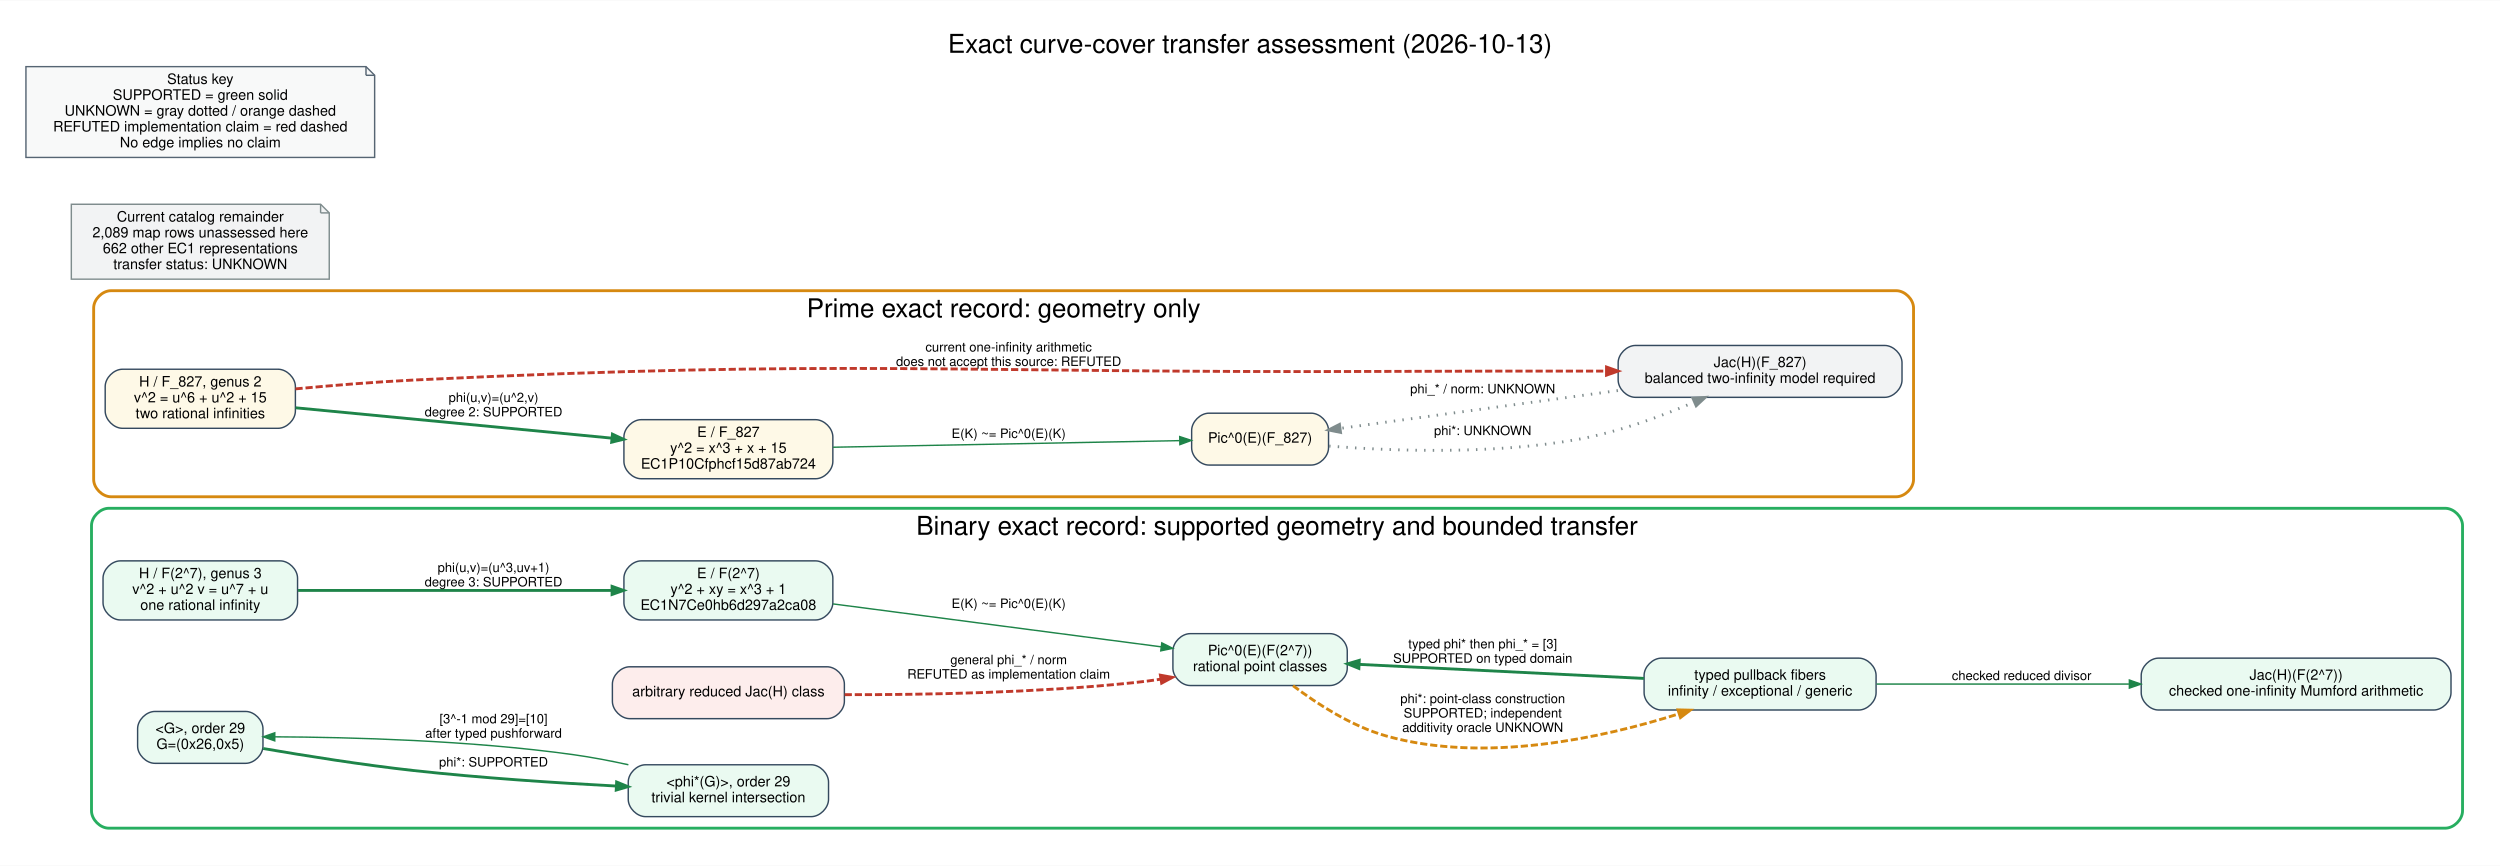
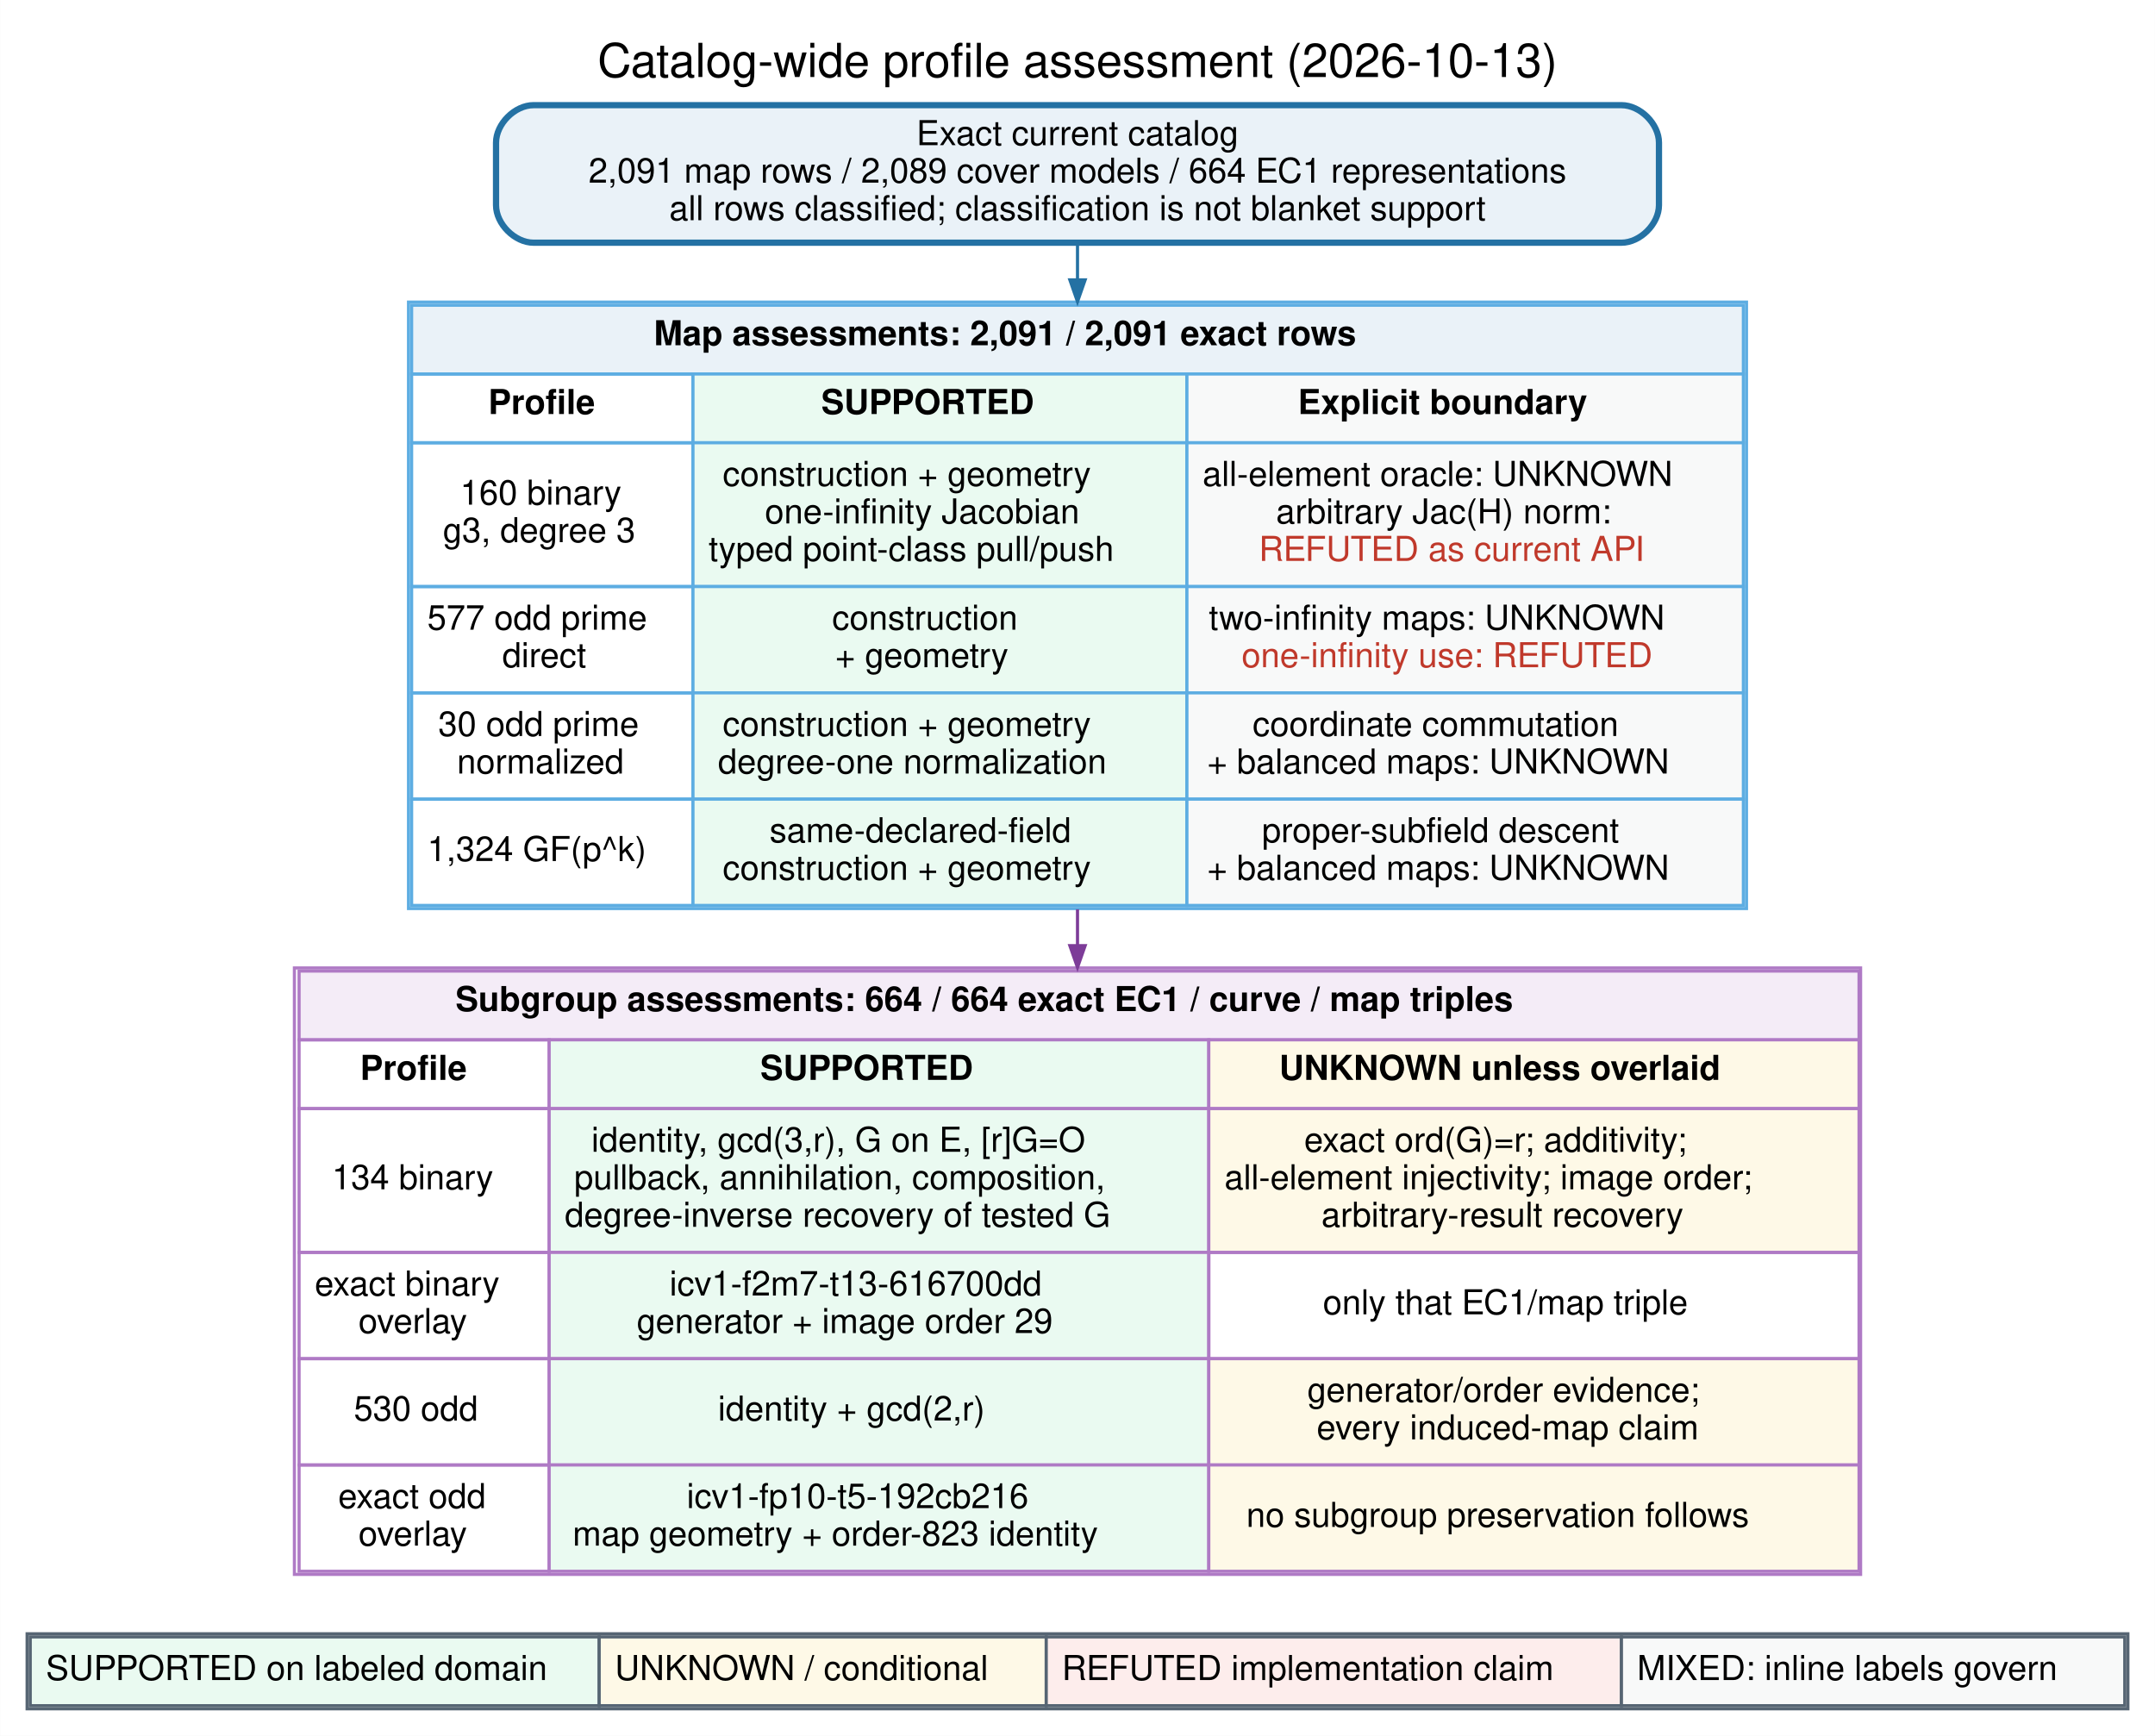
- <svg xmlns="http://www.w3.org/2000/svg" width="1735pt" height="601pt" viewBox="0.00 0.00 1735.00 600.50">
-   <g id="graph0" class="graph" transform="scale(1 1) rotate(0) translate(18 582.5)">
-     <polygon fill="white" stroke="transparent" points="-18,18 -18,-582.5 1717,-582.5 1717,18 -18,18" />
-     <text text-anchor="middle" x="849.5" y="-546.1" font-family="Helvetica,sans-Serif" font-size="18.00">Exact curve-cover transfer assessment (2026-10-13)</text>
-     <g id="clust1" class="cluster">
-       <path fill="white" stroke="#27ae60" stroke-width="2" d="M57.5,-8C57.5,-8 1679,-8 1679,-8 1685,-8 1691,-14 1691,-20 1691,-20 1691,-218 1691,-218 1691,-224 1685,-230 1679,-230 1679,-230 57.5,-230 57.5,-230 51.5,-230 45.5,-224 45.5,-218 45.5,-218 45.5,-20 45.5,-20 45.5,-14 51.5,-8 57.5,-8" />
-       <text text-anchor="middle" x="868.25" y="-211.6" font-family="Helvetica,sans-Serif" font-size="18.00">Binary exact record: supported geometry and bounded transfer</text>
+ <svg xmlns="http://www.w3.org/2000/svg" width="689pt" height="555pt" viewBox="0.00 0.00 689.28 555.28">
+   <g id="graph0" class="graph" transform="scale(1 1) rotate(0) translate(8.64 546.64)">
+     <polygon fill="white" stroke="transparent" points="-8.64,8.64 -8.64,-546.64 680.64,-546.64 680.64,8.64 -8.64,8.64" />
+     <text text-anchor="middle" x="336" y="-522" font-family="Helvetica,sans-Serif" font-size="15.00">Catalog-wide profile assessment (2026-10-13)</text>
+     <g id="node1" class="node">
+       <path fill="#eaf2f8" stroke="#2471a3" stroke-width="2" d="M510,-513C510,-513 162,-513 162,-513 156,-513 150,-507 150,-501 150,-501 150,-481 150,-481 150,-475 156,-469 162,-469 162,-469 510,-469 510,-469 516,-469 522,-475 522,-481 522,-481 522,-501 522,-501 522,-507 516,-513 510,-513" />
+       <text text-anchor="middle" x="336" y="-500.2" font-family="Helvetica,sans-Serif" font-size="11.00">Exact current catalog</text>
+       <text text-anchor="middle" x="336" y="-488.2" font-family="Helvetica,sans-Serif" font-size="11.00">2,091 map rows / 2,089 cover models / 664 EC1 representations</text>
+       <text text-anchor="middle" x="336" y="-476.2" font-family="Helvetica,sans-Serif" font-size="11.00">all rows classified; classification is not blanket support</text>
    </g>
-     <g id="clust2" class="cluster">
-       <path fill="white" stroke="#d68910" stroke-width="2" d="M59,-238C59,-238 1298,-238 1298,-238 1304,-238 1310,-244 1310,-250 1310,-250 1310,-369 1310,-369 1310,-375 1304,-381 1298,-381 1298,-381 59,-381 59,-381 53,-381 47,-375 47,-369 47,-369 47,-250 47,-250 47,-244 53,-238 59,-238" />
-       <text text-anchor="middle" x="678.5" y="-362.6" font-family="Helvetica,sans-Serif" font-size="18.00">Prime exact record: geometry only</text>
+     <g id="node2" class="node">
+       <path fill="white" stroke="transparent" d="M538,-450C538,-450 134,-450 134,-450 128,-450 122,-444 122,-438 122,-438 122,-268 122,-268 122,-262 128,-256 134,-256 134,-256 538,-256 538,-256 544,-256 550,-262 550,-268 550,-268 550,-438 550,-438 550,-444 544,-450 538,-450" />
+       <polygon fill="#eaf2f8" stroke="transparent" points="123,-427 123,-449 549,-449 549,-427 123,-427" />
+       <polygon fill="none" stroke="#5dade2" points="123,-427 123,-449 549,-449 549,-427 123,-427" />
+       <text text-anchor="start" x="200.5" y="-436.2" font-family="Helvetica,sans-Serif" font-weight="bold" font-size="11.00">Map assessments: 2,091 / 2,091 exact rows</text>
+       <polygon fill="none" stroke="#5dade2" points="123,-405 123,-427 213,-427 213,-405 123,-405" />
+       <text text-anchor="start" x="147.5" y="-414.2" font-family="Helvetica,sans-Serif" font-weight="bold" font-size="11.00">Profile</text>
+       <polygon fill="#eafaf1" stroke="transparent" points="213,-405 213,-427 371,-427 371,-405 213,-405" />
+       <polygon fill="none" stroke="#5dade2" points="213,-405 213,-427 371,-427 371,-405 213,-405" />
+       <text text-anchor="start" x="254" y="-414.2" font-family="Helvetica,sans-Serif" font-weight="bold" font-size="11.00">SUPPORTED</text>
+       <polygon fill="#f8f9f9" stroke="transparent" points="371,-405 371,-427 549,-427 549,-405 371,-405" />
+       <polygon fill="none" stroke="#5dade2" points="371,-405 371,-427 549,-427 549,-405 371,-405" />
+       <text text-anchor="start" x="406.5" y="-414.2" font-family="Helvetica,sans-Serif" font-weight="bold" font-size="11.00">Explicit boundary</text>
+       <polygon fill="none" stroke="#5dade2" points="123,-359 123,-405 213,-405 213,-359 123,-359" />
+       <text text-anchor="start" x="138.5" y="-385.2" font-family="Helvetica,sans-Serif" font-size="11.00">160 binary</text>
+       <text text-anchor="start" x="133" y="-373.2" font-family="Helvetica,sans-Serif" font-size="11.00">g3, degree 3</text>
+       <polygon fill="#eafaf1" stroke="transparent" points="213,-359 213,-405 371,-405 371,-359 213,-359" />
+       <polygon fill="none" stroke="#5dade2" points="213,-359 213,-405 371,-405 371,-359 213,-359" />
+       <text text-anchor="start" x="222.5" y="-391.2" font-family="Helvetica,sans-Serif" font-size="11.00">construction + geometry</text>
+       <text text-anchor="start" x="236" y="-379.2" font-family="Helvetica,sans-Serif" font-size="11.00">one-infinity Jacobian</text>
+       <text text-anchor="start" x="218" y="-367.2" font-family="Helvetica,sans-Serif" font-size="11.00">typed point-class pull/push</text>
+       <polygon fill="#f8f9f9" stroke="transparent" points="371,-359 371,-405 549,-405 549,-359 371,-359" />
+       <polygon fill="none" stroke="#5dade2" points="371,-359 371,-405 549,-405 549,-359 371,-359" />
+       <text text-anchor="start" x="376" y="-391.2" font-family="Helvetica,sans-Serif" font-size="11.00">all-element oracle: UNKNOWN</text>
+       <text text-anchor="start" x="399.5" y="-379.2" font-family="Helvetica,sans-Serif" font-size="11.00">arbitrary Jac(H) norm:</text>
+       <text text-anchor="start" x="394" y="-367.2" font-family="Helvetica,sans-Serif" font-size="11.00" fill="#c0392b">REFUTED as current API</text>
+       <polygon fill="none" stroke="#5dade2" points="123,-325 123,-359 213,-359 213,-325 123,-325" />
+       <text text-anchor="start" x="128" y="-345.2" font-family="Helvetica,sans-Serif" font-size="11.00">577 odd prime</text>
+       <text text-anchor="start" x="152" y="-333.2" font-family="Helvetica,sans-Serif" font-size="11.00">direct</text>
+       <polygon fill="#eafaf1" stroke="transparent" points="213,-325 213,-359 371,-359 371,-325 213,-325" />
+       <polygon fill="none" stroke="#5dade2" points="213,-325 213,-359 371,-359 371,-325 213,-325" />
+       <text text-anchor="start" x="257.5" y="-345.2" font-family="Helvetica,sans-Serif" font-size="11.00">construction</text>
+       <text text-anchor="start" x="258.5" y="-333.2" font-family="Helvetica,sans-Serif" font-size="11.00">+ geometry</text>
+       <polygon fill="#f8f9f9" stroke="transparent" points="371,-325 371,-359 549,-359 549,-325 371,-325" />
+       <polygon fill="none" stroke="#5dade2" points="371,-325 371,-359 549,-359 549,-325 371,-325" />
+       <text text-anchor="start" x="378" y="-345.2" font-family="Helvetica,sans-Serif" font-size="11.00">two-infinity maps: UNKNOWN</text>
+       <text text-anchor="start" x="388.5" y="-333.2" font-family="Helvetica,sans-Serif" font-size="11.00" fill="#c0392b">one-infinity use: REFUTED</text>
+       <polygon fill="none" stroke="#5dade2" points="123,-291 123,-325 213,-325 213,-291 123,-291" />
+       <text text-anchor="start" x="131.5" y="-311.2" font-family="Helvetica,sans-Serif" font-size="11.00">30 odd prime</text>
+       <text text-anchor="start" x="137.5" y="-299.2" font-family="Helvetica,sans-Serif" font-size="11.00">normalized</text>
+       <polygon fill="#eafaf1" stroke="transparent" points="213,-291 213,-325 371,-325 371,-291 213,-291" />
+       <polygon fill="none" stroke="#5dade2" points="213,-291 213,-325 371,-325 371,-291 213,-291" />
+       <text text-anchor="start" x="222.5" y="-311.2" font-family="Helvetica,sans-Serif" font-size="11.00">construction + geometry</text>
+       <text text-anchor="start" x="221" y="-299.2" font-family="Helvetica,sans-Serif" font-size="11.00">degree-one normalization</text>
+       <polygon fill="#f8f9f9" stroke="transparent" points="371,-291 371,-325 549,-325 549,-291 371,-291" />
+       <polygon fill="none" stroke="#5dade2" points="371,-291 371,-325 549,-325 549,-291 371,-291" />
+       <text text-anchor="start" x="392" y="-311.2" font-family="Helvetica,sans-Serif" font-size="11.00">coordinate commutation</text>
+       <text text-anchor="start" x="377.5" y="-299.2" font-family="Helvetica,sans-Serif" font-size="11.00">+ balanced maps: UNKNOWN</text>
+       <polygon fill="none" stroke="#5dade2" points="123,-257 123,-291 213,-291 213,-257 123,-257" />
+       <text text-anchor="start" x="128" y="-271.2" font-family="Helvetica,sans-Serif" font-size="11.00">1,324 GF(p^k)</text>
+       <polygon fill="#eafaf1" stroke="transparent" points="213,-257 213,-291 371,-291 371,-257 213,-257" />
+       <polygon fill="none" stroke="#5dade2" points="213,-257 213,-291 371,-291 371,-257 213,-257" />
+       <text text-anchor="start" x="237.5" y="-277.2" font-family="Helvetica,sans-Serif" font-size="11.00">same-declared-field</text>
+       <text text-anchor="start" x="222.5" y="-265.2" font-family="Helvetica,sans-Serif" font-size="11.00">construction + geometry</text>
+       <polygon fill="#f8f9f9" stroke="transparent" points="371,-257 371,-291 549,-291 549,-257 371,-257" />
+       <polygon fill="none" stroke="#5dade2" points="371,-257 371,-291 549,-291 549,-257 371,-257" />
+       <text text-anchor="start" x="395" y="-277.2" font-family="Helvetica,sans-Serif" font-size="11.00">proper-subfield descent</text>
+       <text text-anchor="start" x="377.5" y="-265.2" font-family="Helvetica,sans-Serif" font-size="11.00">+ balanced maps: UNKNOWN</text>
+       <polygon fill="none" stroke="#5dade2" points="122,-256 122,-450 550,-450 550,-256 122,-256" />
    </g>
-     <g id="node1" class="node">
-       <path fill="#eafaf1" stroke="#34495e" d="M548,-193.5C548,-193.5 427,-193.5 427,-193.5 421,-193.5 415,-187.5 415,-181.5 415,-181.5 415,-164.5 415,-164.5 415,-158.5 421,-152.5 427,-152.5 427,-152.5 548,-152.5 548,-152.5 554,-152.5 560,-158.5 560,-164.5 560,-164.5 560,-181.5 560,-181.5 560,-187.5 554,-193.5 548,-193.5" />
-       <text text-anchor="middle" x="487.5" y="-181.5" font-family="Helvetica,sans-Serif" font-size="10.00">E / F(2^7)</text>
-       <text text-anchor="middle" x="487.5" y="-170.5" font-family="Helvetica,sans-Serif" font-size="10.00">y^2 + xy = x^3 + 1</text>
-       <text text-anchor="middle" x="487.5" y="-159.5" font-family="Helvetica,sans-Serif" font-size="10.00">EC1N7Ce0hb6d297a2ca08</text>
+     <g id="edge1" class="edge">
+       <path fill="none" stroke="#2471a3" d="M336,-468.75C336,-465.21 336,-461.34 336,-457.23" />
+       <polygon fill="#2471a3" stroke="#2471a3" points="338.45,-457.11 336,-450.11 333.55,-457.11 338.45,-457.11" />
    </g>
    <g id="node3" class="node">
-       <path fill="#eafaf1" stroke="#34495e" d="M905,-143C905,-143 808,-143 808,-143 802,-143 796,-137 796,-131 796,-131 796,-119 796,-119 796,-113 802,-107 808,-107 808,-107 905,-107 905,-107 911,-107 917,-113 917,-119 917,-119 917,-131 917,-131 917,-137 911,-143 905,-143" />
-       <text text-anchor="middle" x="856.5" y="-128" font-family="Helvetica,sans-Serif" font-size="10.00">Pic^0(E)(F(2^7))</text>
-       <text text-anchor="middle" x="856.5" y="-117" font-family="Helvetica,sans-Serif" font-size="10.00">rational point classes</text>
+       <path fill="white" stroke="transparent" d="M574.5,-237C574.5,-237 97.5,-237 97.5,-237 91.5,-237 85.5,-231 85.5,-225 85.5,-225 85.5,-55 85.5,-55 85.5,-49 91.5,-43 97.5,-43 97.5,-43 574.5,-43 574.5,-43 580.5,-43 586.5,-49 586.5,-55 586.5,-55 586.5,-225 586.5,-225 586.5,-231 580.5,-237 574.5,-237" />
+       <polygon fill="#f4ecf7" stroke="transparent" points="87,-214 87,-236 586,-236 586,-214 87,-214" />
+       <polygon fill="none" stroke="#af7ac5" points="87,-214 87,-236 586,-236 586,-214 87,-214" />
+       <text text-anchor="start" x="137" y="-223.2" font-family="Helvetica,sans-Serif" font-weight="bold" font-size="11.00">Subgroup assessments: 664 / 664 exact EC1 / curve / map triples</text>
+       <polygon fill="none" stroke="#af7ac5" points="87,-192 87,-214 167,-214 167,-192 87,-192" />
+       <text text-anchor="start" x="106.5" y="-201.2" font-family="Helvetica,sans-Serif" font-weight="bold" font-size="11.00">Profile</text>
+       <polygon fill="#eafaf1" stroke="transparent" points="167,-192 167,-214 378,-214 378,-192 167,-192" />
+       <polygon fill="none" stroke="#af7ac5" points="167,-192 167,-214 378,-214 378,-192 167,-192" />
+       <text text-anchor="start" x="234.5" y="-201.2" font-family="Helvetica,sans-Serif" font-weight="bold" font-size="11.00">SUPPORTED</text>
+       <polygon fill="#fef9e7" stroke="transparent" points="378,-192 378,-214 586,-214 586,-192 378,-192" />
+       <polygon fill="none" stroke="#af7ac5" points="378,-192 378,-214 586,-214 586,-192 378,-192" />
+       <text text-anchor="start" x="400.5" y="-201.2" font-family="Helvetica,sans-Serif" font-weight="bold" font-size="11.00">UNKNOWN unless overlaid</text>
+       <polygon fill="none" stroke="#af7ac5" points="87,-146 87,-192 167,-192 167,-146 87,-146" />
+       <text text-anchor="start" x="97.5" y="-166.2" font-family="Helvetica,sans-Serif" font-size="11.00">134 binary</text>
+       <polygon fill="#eafaf1" stroke="transparent" points="167,-146 167,-192 378,-192 378,-146 167,-146" />
+       <polygon fill="none" stroke="#af7ac5" points="167,-146 167,-192 378,-192 378,-146 167,-146" />
+       <text text-anchor="start" x="180.5" y="-178.2" font-family="Helvetica,sans-Serif" font-size="11.00">identity, gcd(3,r), G on E, [r]G=O</text>
+       <text text-anchor="start" x="175" y="-166.2" font-family="Helvetica,sans-Serif" font-size="11.00">pullback, annihilation, composition,</text>
+       <text text-anchor="start" x="172" y="-154.2" font-family="Helvetica,sans-Serif" font-size="11.00">degree-inverse recovery of tested G</text>
+       <polygon fill="#fef9e7" stroke="transparent" points="378,-146 378,-192 586,-192 586,-146 378,-146" />
+       <polygon fill="none" stroke="#af7ac5" points="378,-146 378,-192 586,-192 586,-146 378,-146" />
+       <text text-anchor="start" x="408.5" y="-178.2" font-family="Helvetica,sans-Serif" font-size="11.00">exact ord(G)=r; additivity;</text>
+       <text text-anchor="start" x="383" y="-166.2" font-family="Helvetica,sans-Serif" font-size="11.00">all-element injectivity; image order;</text>
+       <text text-anchor="start" x="414" y="-154.2" font-family="Helvetica,sans-Serif" font-size="11.00">arbitrary-result recovery</text>
+       <polygon fill="none" stroke="#af7ac5" points="87,-112 87,-146 167,-146 167,-112 87,-112" />
+       <text text-anchor="start" x="92" y="-132.2" font-family="Helvetica,sans-Serif" font-size="11.00">exact binary</text>
+       <text text-anchor="start" x="106" y="-120.2" font-family="Helvetica,sans-Serif" font-size="11.00">overlay</text>
+       <polygon fill="#eafaf1" stroke="transparent" points="167,-112 167,-146 378,-146 378,-112 167,-112" />
+       <polygon fill="none" stroke="#af7ac5" points="167,-112 167,-146 378,-146 378,-112 167,-112" />
+       <text text-anchor="start" x="205.5" y="-132.2" font-family="Helvetica,sans-Serif" font-size="11.00">icv1-f2m7-t13-616700dd</text>
+       <text text-anchor="start" x="195" y="-120.2" font-family="Helvetica,sans-Serif" font-size="11.00">generator + image order 29</text>
+       <polygon fill="none" stroke="#af7ac5" points="378,-112 378,-146 586,-146 586,-112 378,-112" />
+       <text text-anchor="start" x="414.5" y="-126.2" font-family="Helvetica,sans-Serif" font-size="11.00">only that EC1/map triple</text>
+       <polygon fill="none" stroke="#af7ac5" points="87,-78 87,-112 167,-112 167,-78 87,-78" />
+       <text text-anchor="start" x="104.5" y="-92.2" font-family="Helvetica,sans-Serif" font-size="11.00">530 odd</text>
+       <polygon fill="#eafaf1" stroke="transparent" points="167,-78 167,-112 378,-112 378,-78 167,-78" />
+       <polygon fill="none" stroke="#af7ac5" points="167,-78 167,-112 378,-112 378,-78 167,-78" />
+       <text text-anchor="start" x="221" y="-92.2" font-family="Helvetica,sans-Serif" font-size="11.00">identity + gcd(2,r)</text>
+       <polygon fill="#fef9e7" stroke="transparent" points="378,-78 378,-112 586,-112 586,-78 378,-78" />
+       <polygon fill="none" stroke="#af7ac5" points="378,-78 378,-112 586,-112 586,-78 378,-78" />
+       <text text-anchor="start" x="409.5" y="-98.2" font-family="Helvetica,sans-Serif" font-size="11.00">generator/order evidence;</text>
+       <text text-anchor="start" x="412.5" y="-86.2" font-family="Helvetica,sans-Serif" font-size="11.00">every induced-map claim</text>
+       <polygon fill="none" stroke="#af7ac5" points="87,-44 87,-78 167,-78 167,-44 87,-44" />
+       <text text-anchor="start" x="99.5" y="-64.2" font-family="Helvetica,sans-Serif" font-size="11.00">exact odd</text>
+       <text text-anchor="start" x="106" y="-52.2" font-family="Helvetica,sans-Serif" font-size="11.00">overlay</text>
+       <polygon fill="#eafaf1" stroke="transparent" points="167,-44 167,-78 378,-78 378,-44 167,-44" />
+       <polygon fill="none" stroke="#af7ac5" points="167,-44 167,-78 378,-78 378,-44 167,-44" />
+       <text text-anchor="start" x="211" y="-64.2" font-family="Helvetica,sans-Serif" font-size="11.00">icv1-fp10-t5-192cb216</text>
+       <text text-anchor="start" x="174.5" y="-52.2" font-family="Helvetica,sans-Serif" font-size="11.00">map geometry + order-823 identity</text>
+       <polygon fill="#fef9e7" stroke="transparent" points="378,-44 378,-78 586,-78 586,-44 378,-44" />
+       <polygon fill="none" stroke="#af7ac5" points="378,-44 378,-78 586,-78 586,-44 378,-44" />
+       <text text-anchor="start" x="390" y="-58.2" font-family="Helvetica,sans-Serif" font-size="11.00">no subgroup preservation follows</text>
+       <polygon fill="none" stroke="#af7ac5" points="85.5,-43 85.5,-237 586.5,-237 586.5,-43 85.5,-43" />
    </g>
    <g id="edge2" class="edge">
-       <path fill="none" stroke="#1e8449" d="M560.13,-163.63C626.05,-155.01 723.1,-142.32 787.76,-133.86" />
-       <polygon fill="#1e8449" stroke="#1e8449" points="788.3,-136.61 795.87,-132.8 787.57,-131.06 788.3,-136.61" />
-       <text text-anchor="middle" x="682" y="-160.8" font-family="Helvetica,sans-Serif" font-size="9.00">E(K) ~= Pic^0(E)(K)</text>
-     </g>
-     <g id="node2" class="node">
-       <path fill="#eafaf1" stroke="#34495e" d="M176.5,-193.5C176.5,-193.5 65.5,-193.5 65.5,-193.5 59.5,-193.5 53.5,-187.5 53.5,-181.5 53.5,-181.5 53.5,-164.5 53.5,-164.5 53.5,-158.5 59.5,-152.5 65.5,-152.5 65.5,-152.5 176.5,-152.5 176.5,-152.5 182.5,-152.5 188.5,-158.5 188.5,-164.5 188.5,-164.5 188.5,-181.5 188.5,-181.5 188.5,-187.5 182.5,-193.5 176.5,-193.5" />
-       <text text-anchor="middle" x="121" y="-181.5" font-family="Helvetica,sans-Serif" font-size="10.00">H / F(2^7), genus 3</text>
-       <text text-anchor="middle" x="121" y="-170.5" font-family="Helvetica,sans-Serif" font-size="10.00">v^2 + u^2 v = u^7 + u</text>
-       <text text-anchor="middle" x="121" y="-159.5" font-family="Helvetica,sans-Serif" font-size="10.00">one rational infinity</text>
-     </g>
-     <g id="edge1" class="edge">
-       <path fill="none" stroke="#1e8449" stroke-width="2" d="M188.85,-173C250.25,-173 341.32,-173 406.55,-173" />
-       <polygon fill="#1e8449" stroke="#1e8449" stroke-width="2" points="406.77,-175.8 414.77,-173 406.77,-170.2 406.77,-175.8" />
-       <text text-anchor="middle" x="324.5" y="-185.8" font-family="Helvetica,sans-Serif" font-size="9.00">phi(u,v)=(u^3,uv+1)</text>
-       <text text-anchor="middle" x="324.5" y="-175.8" font-family="Helvetica,sans-Serif" font-size="9.00">degree 3: SUPPORTED</text>
-     </g>
-     <g id="node5" class="node">
-       <path fill="#eafaf1" stroke="#34495e" d="M1272,-126C1272,-126 1135,-126 1135,-126 1129,-126 1123,-120 1123,-114 1123,-114 1123,-102 1123,-102 1123,-96 1129,-90 1135,-90 1135,-90 1272,-90 1272,-90 1278,-90 1284,-96 1284,-102 1284,-102 1284,-114 1284,-114 1284,-120 1278,-126 1272,-126" />
-       <text text-anchor="middle" x="1203.5" y="-111" font-family="Helvetica,sans-Serif" font-size="10.00">typed pullback fibers</text>
-       <text text-anchor="middle" x="1203.5" y="-100" font-family="Helvetica,sans-Serif" font-size="10.00">infinity / exceptional / generic</text>
-     </g>
-     <g id="edge3" class="edge">
-       <path fill="none" stroke="#d68910" stroke-width="2" stroke-dasharray="5,2" d="M879.36,-106.87C895.95,-94.35 919.93,-78.79 944,-72 1012.44,-52.7 1094.12,-70.59 1147.08,-87.33" />
-       <polygon fill="#d68910" stroke="#d68910" stroke-width="2" points="1146.53,-90.1 1155.01,-89.9 1148.26,-84.77 1146.53,-90.1" />
-       <text text-anchor="middle" x="1011" y="-94.8" font-family="Helvetica,sans-Serif" font-size="9.00">phi*: point-class construction</text>
-       <text text-anchor="middle" x="1011" y="-84.8" font-family="Helvetica,sans-Serif" font-size="9.00">SUPPORTED; independent</text>
-       <text text-anchor="middle" x="1011" y="-74.8" font-family="Helvetica,sans-Serif" font-size="9.00">additivity oracle UNKNOWN</text>
+       <path fill="none" stroke="#7d3c98" d="M336,-255.76C336,-251.99 336,-248.2 336,-244.41" />
+       <polygon fill="#7d3c98" stroke="#7d3c98" points="338.45,-244.13 336,-237.13 333.55,-244.13 338.45,-244.13" />
    </g>
    <g id="node4" class="node">
-       <path fill="#eafaf1" stroke="#34495e" d="M1671,-126C1671,-126 1480,-126 1480,-126 1474,-126 1468,-120 1468,-114 1468,-114 1468,-102 1468,-102 1468,-96 1474,-90 1480,-90 1480,-90 1671,-90 1671,-90 1677,-90 1683,-96 1683,-102 1683,-102 1683,-114 1683,-114 1683,-120 1677,-126 1671,-126" />
-       <text text-anchor="middle" x="1575.5" y="-111" font-family="Helvetica,sans-Serif" font-size="10.00">Jac(H)(F(2^7))</text>
-       <text text-anchor="middle" x="1575.5" y="-100" font-family="Helvetica,sans-Serif" font-size="10.00">checked one-infinity Mumford arithmetic</text>
-     </g>
-     <g id="edge5" class="edge">
-       <path fill="none" stroke="#1e8449" stroke-width="2" d="M1122.86,-111.92C1063.08,-114.87 982.11,-118.86 925.39,-121.65" />
-       <polygon fill="#1e8449" stroke="#1e8449" stroke-width="2" points="925.05,-118.87 917.2,-122.06 925.33,-124.46 925.05,-118.87" />
-       <text text-anchor="middle" x="1011" y="-132.8" font-family="Helvetica,sans-Serif" font-size="9.00">typed phi* then phi_* = [3]</text>
-       <text text-anchor="middle" x="1011" y="-122.8" font-family="Helvetica,sans-Serif" font-size="9.00">SUPPORTED on typed domain</text>
-     </g>
-     <g id="edge4" class="edge">
-       <path fill="none" stroke="#1e8449" d="M1284.33,-108C1335.46,-108 1402.63,-108 1459.47,-108" />
-       <polygon fill="#1e8449" stroke="#1e8449" points="1459.78,-110.8 1467.78,-108 1459.78,-105.2 1459.78,-110.8" />
-       <text text-anchor="middle" x="1385" y="-110.8" font-family="Helvetica,sans-Serif" font-size="9.00">checked reduced divisor</text>
-     </g>
-     <g id="node6" class="node">
-       <path fill="#fdedec" stroke="#34495e" d="M556,-120C556,-120 419,-120 419,-120 413,-120 407,-114 407,-108 407,-108 407,-96 407,-96 407,-90 413,-84 419,-84 419,-84 556,-84 556,-84 562,-84 568,-90 568,-96 568,-96 568,-108 568,-108 568,-114 562,-120 556,-120" />
-       <text text-anchor="middle" x="487.5" y="-99.5" font-family="Helvetica,sans-Serif" font-size="10.00">arbitrary reduced Jac(H) class</text>
-     </g>
-     <g id="edge6" class="edge">
-       <path fill="none" stroke="#c0392b" stroke-width="2" stroke-dasharray="5,2" d="M568.21,-100.65C624.47,-100.51 701.53,-101.96 769,-109 775.09,-109.63 781.39,-110.46 787.69,-111.41" />
-       <polygon fill="#c0392b" stroke="#c0392b" stroke-width="2" points="787.31,-114.18 795.65,-112.66 788.18,-108.65 787.31,-114.18" />
-       <text text-anchor="middle" x="682" y="-121.8" font-family="Helvetica,sans-Serif" font-size="9.00">general phi_* / norm</text>
-       <text text-anchor="middle" x="682" y="-111.8" font-family="Helvetica,sans-Serif" font-size="9.00">REFUTED as implementation claim</text>
-     </g>
-     <g id="node7" class="node">
-       <path fill="#eafaf1" stroke="#34495e" d="M152.5,-89C152.5,-89 89.5,-89 89.5,-89 83.5,-89 77.5,-83 77.5,-77 77.5,-77 77.5,-65 77.5,-65 77.5,-59 83.5,-53 89.5,-53 89.5,-53 152.5,-53 152.5,-53 158.5,-53 164.5,-59 164.5,-65 164.5,-65 164.5,-77 164.5,-77 164.5,-83 158.5,-89 152.5,-89" />
-       <text text-anchor="middle" x="121" y="-74" font-family="Helvetica,sans-Serif" font-size="10.00">&lt;G&gt;, order 29</text>
-       <text text-anchor="middle" x="121" y="-63" font-family="Helvetica,sans-Serif" font-size="10.00">G=(0x26,0x5)</text>
-     </g>
-     <g id="node8" class="node">
-       <path fill="#eafaf1" stroke="#34495e" d="M545,-52C545,-52 430,-52 430,-52 424,-52 418,-46 418,-40 418,-40 418,-28 418,-28 418,-22 424,-16 430,-16 430,-16 545,-16 545,-16 551,-16 557,-22 557,-28 557,-28 557,-40 557,-40 557,-46 551,-52 545,-52" />
-       <text text-anchor="middle" x="487.5" y="-37" font-family="Helvetica,sans-Serif" font-size="10.00">&lt;phi*(G)&gt;, order 29</text>
-       <text text-anchor="middle" x="487.5" y="-26" font-family="Helvetica,sans-Serif" font-size="10.00">trivial kernel intersection</text>
-     </g>
-     <g id="edge7" class="edge">
-       <path fill="none" stroke="#1e8449" stroke-width="2" d="M164.64,-63.28C193.91,-58.24 233.7,-51.89 269,-48 315.54,-42.87 367.91,-39.43 409.6,-37.24" />
-       <polygon fill="#1e8449" stroke="#1e8449" stroke-width="2" points="409.94,-40.03 417.79,-36.82 409.66,-34.44 409.94,-40.03" />
-       <text text-anchor="middle" x="324.5" y="-50.8" font-family="Helvetica,sans-Serif" font-size="9.00">phi*: SUPPORTED</text>
-     </g>
-     <g id="edge8" class="edge">
-       <path fill="none" stroke="#1e8449" d="M418.1,-52.01C405.51,-54.77 392.41,-57.27 380,-59 308.55,-68.96 225,-71.14 172.78,-71.39" />
-       <polygon fill="#1e8449" stroke="#1e8449" points="172.67,-68.59 164.68,-71.41 172.69,-74.19 172.67,-68.59" />
-       <text text-anchor="middle" x="324.5" y="-80.8" font-family="Helvetica,sans-Serif" font-size="9.00">[3^-1 mod 29]=[10]</text>
-       <text text-anchor="middle" x="324.5" y="-70.8" font-family="Helvetica,sans-Serif" font-size="9.00">after typed pushforward</text>
-     </g>
-     <g id="node9" class="node">
-       <path fill="#fef9e7" stroke="#34495e" d="M548,-291.5C548,-291.5 427,-291.5 427,-291.5 421,-291.5 415,-285.5 415,-279.5 415,-279.5 415,-262.5 415,-262.5 415,-256.5 421,-250.5 427,-250.5 427,-250.5 548,-250.5 548,-250.5 554,-250.5 560,-256.5 560,-262.5 560,-262.5 560,-279.5 560,-279.5 560,-285.5 554,-291.5 548,-291.5" />
-       <text text-anchor="middle" x="487.5" y="-279.5" font-family="Helvetica,sans-Serif" font-size="10.00">E / F_827</text>
-       <text text-anchor="middle" x="487.5" y="-268.5" font-family="Helvetica,sans-Serif" font-size="10.00">y^2 = x^3 + x + 15</text>
-       <text text-anchor="middle" x="487.5" y="-257.5" font-family="Helvetica,sans-Serif" font-size="10.00">EC1P10Cfphcf15d87ab724</text>
-     </g>
-     <g id="node11" class="node">
-       <path fill="#fef9e7" stroke="#34495e" d="M892,-296C892,-296 821,-296 821,-296 815,-296 809,-290 809,-284 809,-284 809,-272 809,-272 809,-266 815,-260 821,-260 821,-260 892,-260 892,-260 898,-260 904,-266 904,-272 904,-272 904,-284 904,-284 904,-290 898,-296 892,-296" />
-       <text text-anchor="middle" x="856.5" y="-275.5" font-family="Helvetica,sans-Serif" font-size="10.00">Pic^0(E)(F_827)</text>
-     </g>
-     <g id="edge10" class="edge">
-       <path fill="none" stroke="#1e8449" d="M560.13,-272.37C630.5,-273.71 736.37,-275.73 800.41,-276.95" />
-       <polygon fill="#1e8449" stroke="#1e8449" points="800.72,-279.76 808.77,-277.11 800.83,-274.16 800.72,-279.76" />
-       <text text-anchor="middle" x="682" y="-278.8" font-family="Helvetica,sans-Serif" font-size="9.00">E(K) ~= Pic^0(E)(K)</text>
-     </g>
-     <g id="node10" class="node">
-       <path fill="#fef9e7" stroke="#34495e" d="M175,-326.5C175,-326.5 67,-326.5 67,-326.5 61,-326.5 55,-320.5 55,-314.5 55,-314.5 55,-297.5 55,-297.5 55,-291.5 61,-285.5 67,-285.5 67,-285.5 175,-285.5 175,-285.5 181,-285.5 187,-291.5 187,-297.5 187,-297.5 187,-314.5 187,-314.5 187,-320.5 181,-326.5 175,-326.5" />
-       <text text-anchor="middle" x="121" y="-314.5" font-family="Helvetica,sans-Serif" font-size="10.00">H / F_827, genus 2</text>
-       <text text-anchor="middle" x="121" y="-303.5" font-family="Helvetica,sans-Serif" font-size="10.00">v^2 = u^6 + u^2 + 15</text>
-       <text text-anchor="middle" x="121" y="-292.5" font-family="Helvetica,sans-Serif" font-size="10.00">two rational infinities</text>
-     </g>
-     <g id="edge9" class="edge">
-       <path fill="none" stroke="#1e8449" stroke-width="2" d="M187.17,-299.74C248.53,-293.85 340.61,-285.01 406.43,-278.69" />
-       <polygon fill="#1e8449" stroke="#1e8449" stroke-width="2" points="407.03,-281.44 414.72,-277.89 406.49,-275.87 407.03,-281.44" />
-       <text text-anchor="middle" x="324.5" y="-303.8" font-family="Helvetica,sans-Serif" font-size="9.00">phi(u,v)=(u^2,v)</text>
-       <text text-anchor="middle" x="324.5" y="-293.8" font-family="Helvetica,sans-Serif" font-size="9.00">degree 2: SUPPORTED</text>
-     </g>
-     <g id="node12" class="node">
-       <path fill="#f2f3f4" stroke="#34495e" d="M1290,-343C1290,-343 1117,-343 1117,-343 1111,-343 1105,-337 1105,-331 1105,-331 1105,-319 1105,-319 1105,-313 1111,-307 1117,-307 1117,-307 1290,-307 1290,-307 1296,-307 1302,-313 1302,-319 1302,-319 1302,-331 1302,-331 1302,-337 1296,-343 1290,-343" />
-       <text text-anchor="middle" x="1203.5" y="-328" font-family="Helvetica,sans-Serif" font-size="10.00">Jac(H)(F_827)</text>
-       <text text-anchor="middle" x="1203.5" y="-317" font-family="Helvetica,sans-Serif" font-size="10.00">balanced two-infinity model required</text>
-     </g>
-     <g id="edge11" class="edge">
-       <path fill="none" stroke="#c0392b" stroke-width="2" stroke-dasharray="5,2" d="M187.05,-312.87C212.57,-315.27 242.13,-317.69 269,-319 568.66,-333.56 643.99,-323.67 944,-325 994.27,-325.22 1050.04,-325.25 1096.88,-325.21" />
-       <polygon fill="#c0392b" stroke="#c0392b" stroke-width="2" points="1096.92,-328.01 1104.91,-325.2 1096.91,-322.41 1096.92,-328.01" />
-       <text text-anchor="middle" x="682" y="-338.8" font-family="Helvetica,sans-Serif" font-size="9.00">current one-infinity arithmetic</text>
-       <text text-anchor="middle" x="682" y="-328.8" font-family="Helvetica,sans-Serif" font-size="9.00">does not accept this source: REFUTED</text>
-     </g>
-     <g id="edge12" class="edge">
-       <path fill="none" stroke="#7f8c8d" stroke-width="2" stroke-dasharray="1,5" d="M904.4,-273.16C949.34,-269.66 1018.87,-267.21 1078,-278 1105.36,-282.99 1134.52,-293.68 1157.74,-303.61" />
-       <polygon fill="#7f8c8d" stroke="#7f8c8d" stroke-width="2" points="1156.92,-306.31 1165.37,-306.94 1159.16,-301.17 1156.92,-306.31" />
-       <text text-anchor="middle" x="1011" y="-280.8" font-family="Helvetica,sans-Serif" font-size="9.00">phi*: UNKNOWN</text>
-     </g>
-     <g id="edge13" class="edge">
-       <path fill="none" stroke="#7f8c8d" stroke-width="2" stroke-dasharray="1,5" d="M1104.85,-311.7C1042.4,-303.19 963.72,-292.47 912.08,-285.44" />
-       <polygon fill="#7f8c8d" stroke="#7f8c8d" stroke-width="2" points="912.33,-282.64 904.03,-284.34 911.58,-288.19 912.33,-282.64" />
-       <text text-anchor="middle" x="1011" y="-309.8" font-family="Helvetica,sans-Serif" font-size="9.00">phi_* / norm: UNKNOWN</text>
-     </g>
-     <g id="node13" class="node">
-       <polygon fill="#f2f3f4" stroke="#7f8c8d" points="204.5,-441 31.5,-441 31.5,-389 210.5,-389 210.5,-435 204.5,-441" />
-       <polyline fill="none" stroke="#7f8c8d" points="204.5,-441 204.5,-435 " />
-       <polyline fill="none" stroke="#7f8c8d" points="210.5,-435 204.5,-435 " />
-       <text text-anchor="middle" x="121" y="-429" font-family="Helvetica,sans-Serif" font-size="10.00">Current catalog remainder</text>
-       <text text-anchor="middle" x="121" y="-418" font-family="Helvetica,sans-Serif" font-size="10.00">2,089 map rows unassessed here</text>
-       <text text-anchor="middle" x="121" y="-407" font-family="Helvetica,sans-Serif" font-size="10.00">662 other EC1 representations</text>
-       <text text-anchor="middle" x="121" y="-396" font-family="Helvetica,sans-Serif" font-size="10.00">transfer status: UNKNOWN</text>
-     </g>
-     <g id="node14" class="node">
-       <polygon fill="#f8f9f9" stroke="#566573" points="236,-536.5 0,-536.5 0,-473.5 242,-473.5 242,-530.5 236,-536.5" />
-       <polyline fill="none" stroke="#566573" points="236,-536.5 236,-530.5 " />
-       <polyline fill="none" stroke="#566573" points="242,-530.5 236,-530.5 " />
-       <text text-anchor="middle" x="121" y="-524.5" font-family="Helvetica,sans-Serif" font-size="10.00">Status key</text>
-       <text text-anchor="middle" x="121" y="-513.5" font-family="Helvetica,sans-Serif" font-size="10.00">SUPPORTED = green solid</text>
-       <text text-anchor="middle" x="121" y="-502.5" font-family="Helvetica,sans-Serif" font-size="10.00">UNKNOWN = gray dotted / orange dashed</text>
-       <text text-anchor="middle" x="121" y="-491.5" font-family="Helvetica,sans-Serif" font-size="10.00">REFUTED implementation claim = red dashed</text>
-       <text text-anchor="middle" x="121" y="-480.5" font-family="Helvetica,sans-Serif" font-size="10.00">No edge implies no claim</text>
+       <path fill="white" stroke="transparent" d="M664,-24C664,-24 8,-24 8,-24 4,-24 0,-20 0,-16 0,-16 0,-8 0,-8 0,-4 4,0 8,0 8,0 664,0 664,0 668,0 672,-4 672,-8 672,-8 672,-16 672,-16 672,-20 668,-24 664,-24" />
+       <polygon fill="#eafaf1" stroke="transparent" points="1,-1 1,-23 183,-23 183,-1 1,-1" />
+       <polygon fill="none" stroke="#566573" points="1,-1 1,-23 183,-23 183,-1 1,-1" />
+       <text text-anchor="start" x="6" y="-9.2" font-family="Helvetica,sans-Serif" font-size="11.00">SUPPORTED on labeled domain</text>
+       <polygon fill="#fef9e7" stroke="transparent" points="183,-1 183,-23 326,-23 326,-1 183,-1" />
+       <polygon fill="none" stroke="#566573" points="183,-1 183,-23 326,-23 326,-1 183,-1" />
+       <text text-anchor="start" x="188" y="-9.2" font-family="Helvetica,sans-Serif" font-size="11.00">UNKNOWN / conditional</text>
+       <polygon fill="#fdedec" stroke="transparent" points="326,-1 326,-23 510,-23 510,-1 326,-1" />
+       <polygon fill="none" stroke="#566573" points="326,-1 326,-23 510,-23 510,-1 326,-1" />
+       <text text-anchor="start" x="331" y="-9.2" font-family="Helvetica,sans-Serif" font-size="11.00">REFUTED implementation claim</text>
+       <polygon fill="#f8f9f9" stroke="transparent" points="510,-1 510,-23 671,-23 671,-1 510,-1" />
+       <polygon fill="none" stroke="#566573" points="510,-1 510,-23 671,-23 671,-1 510,-1" />
+       <text text-anchor="start" x="515" y="-9.2" font-family="Helvetica,sans-Serif" font-size="11.00">MIXED: inline labels govern</text>
+       <polygon fill="none" stroke="#566573" points="0,0 0,-24 672,-24 672,0 0,0" />
    </g>
  </g>
</svg>
